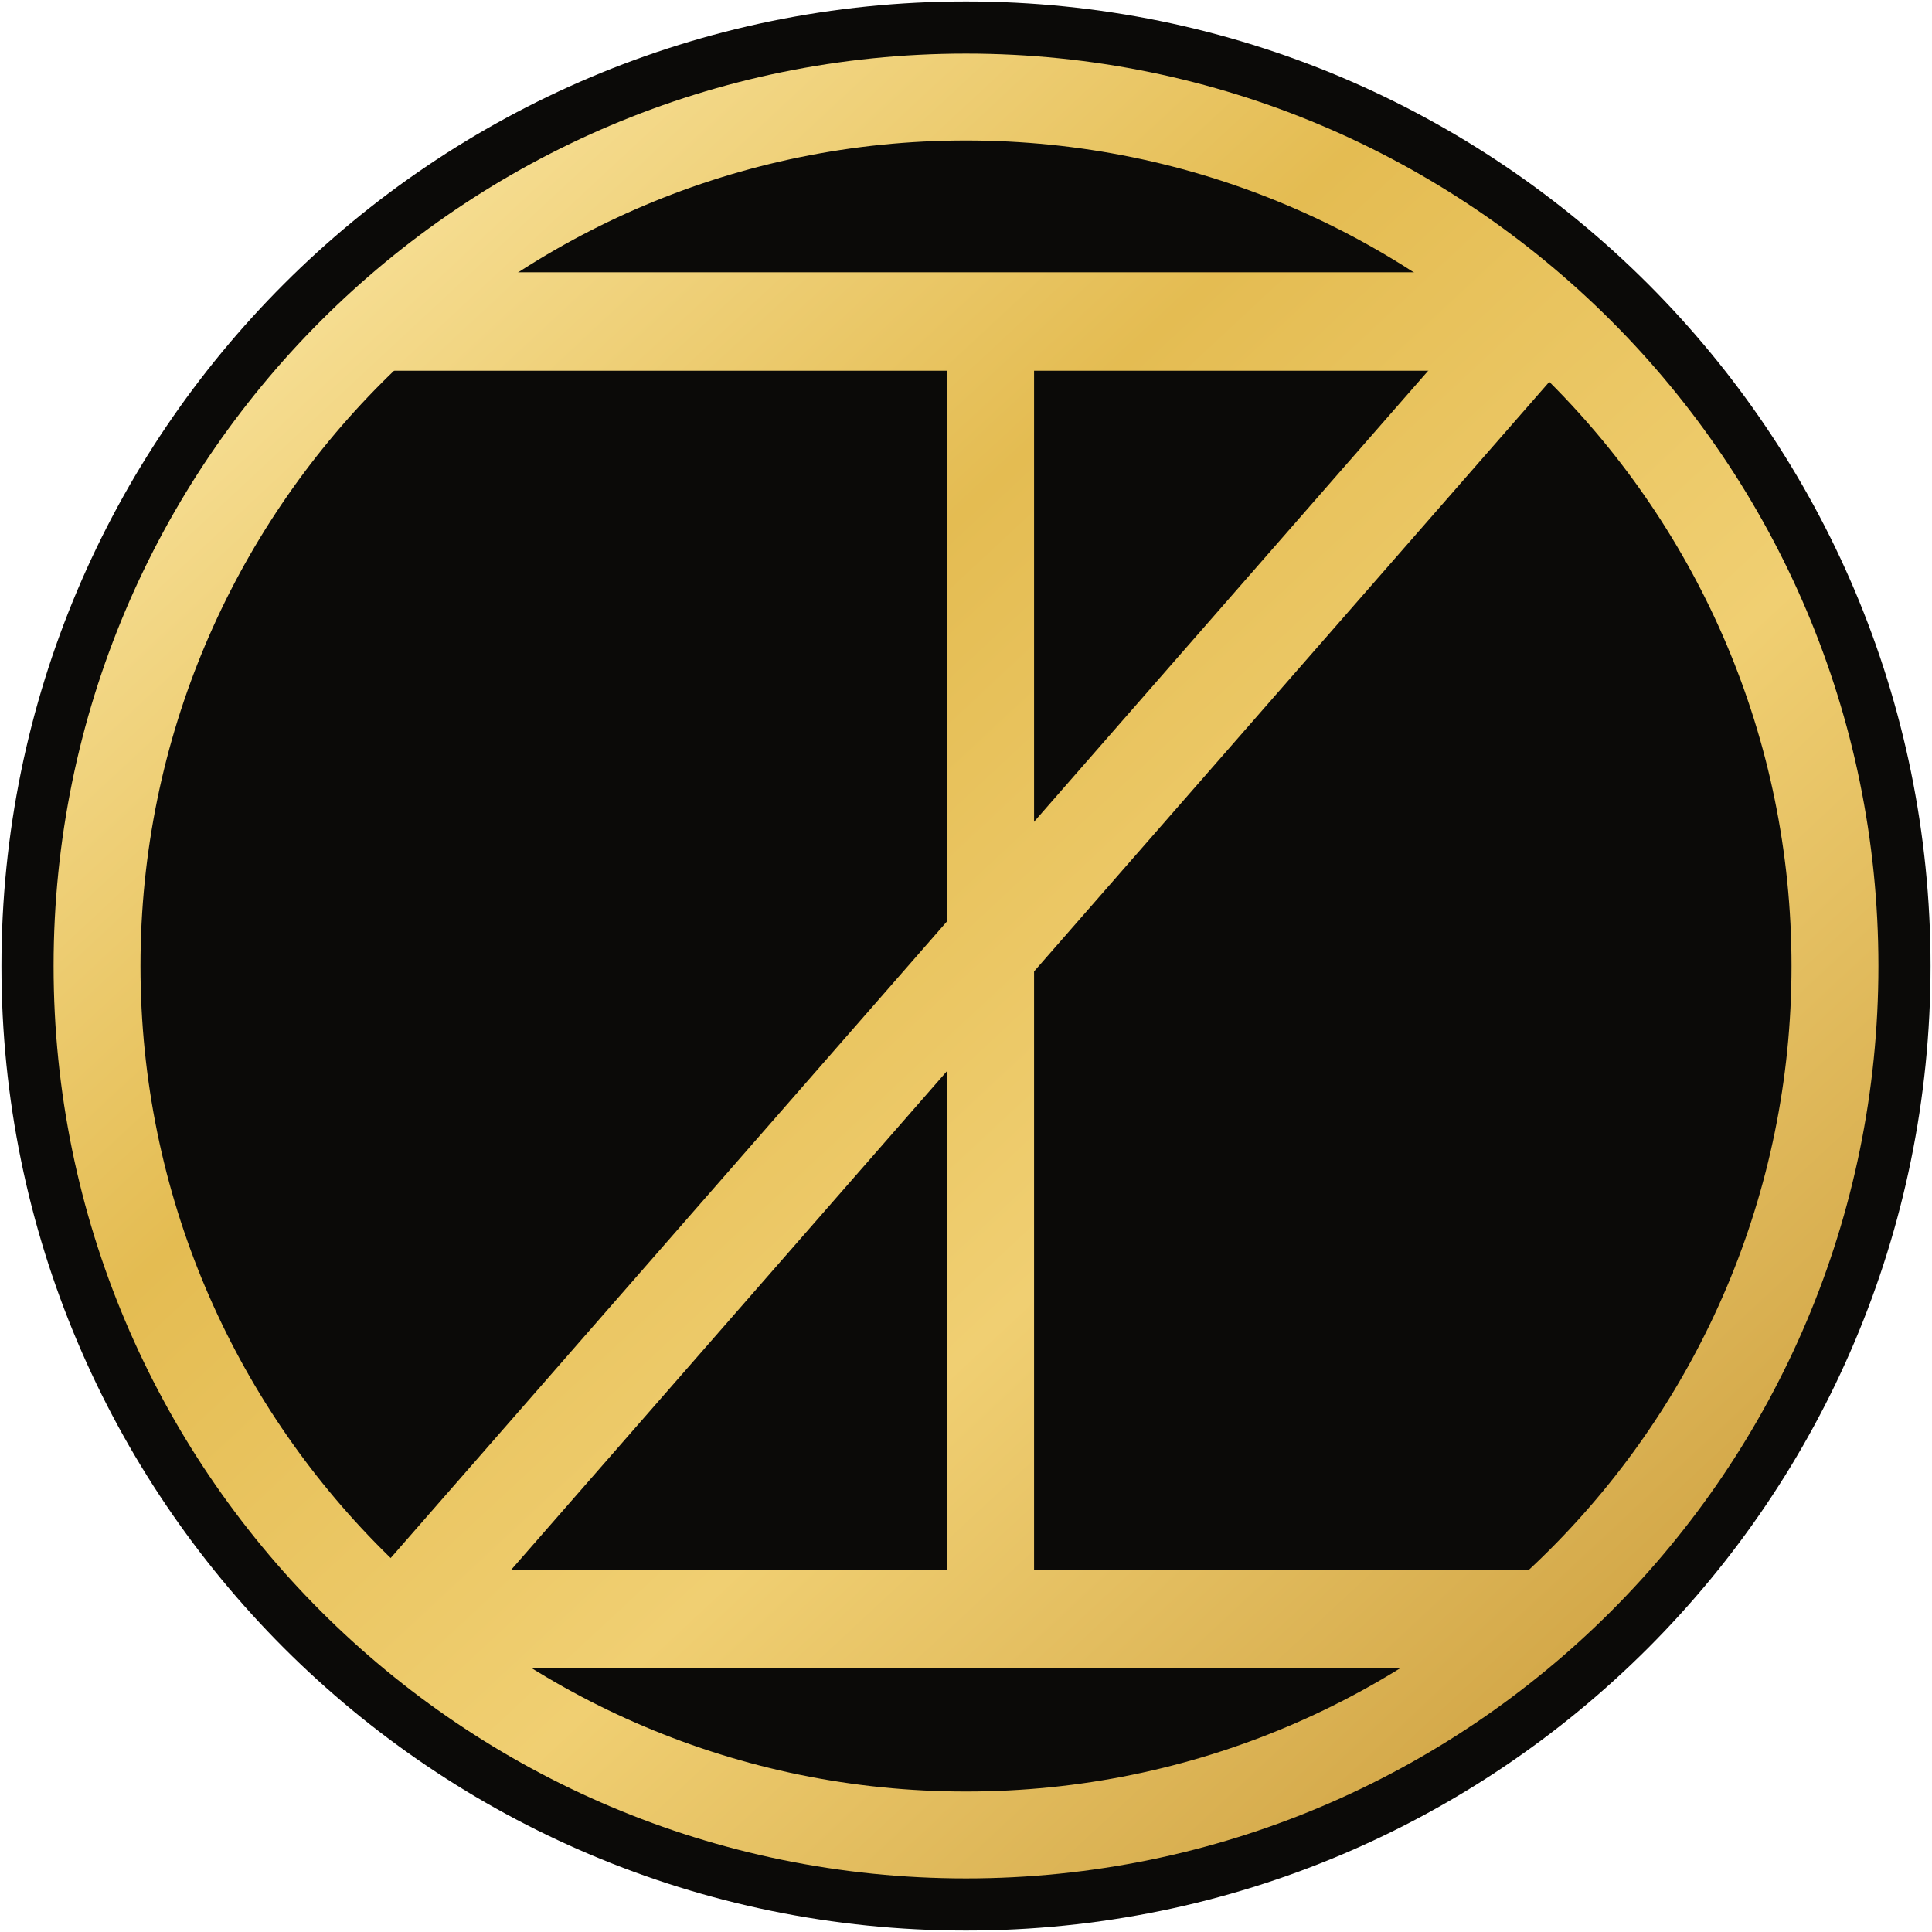
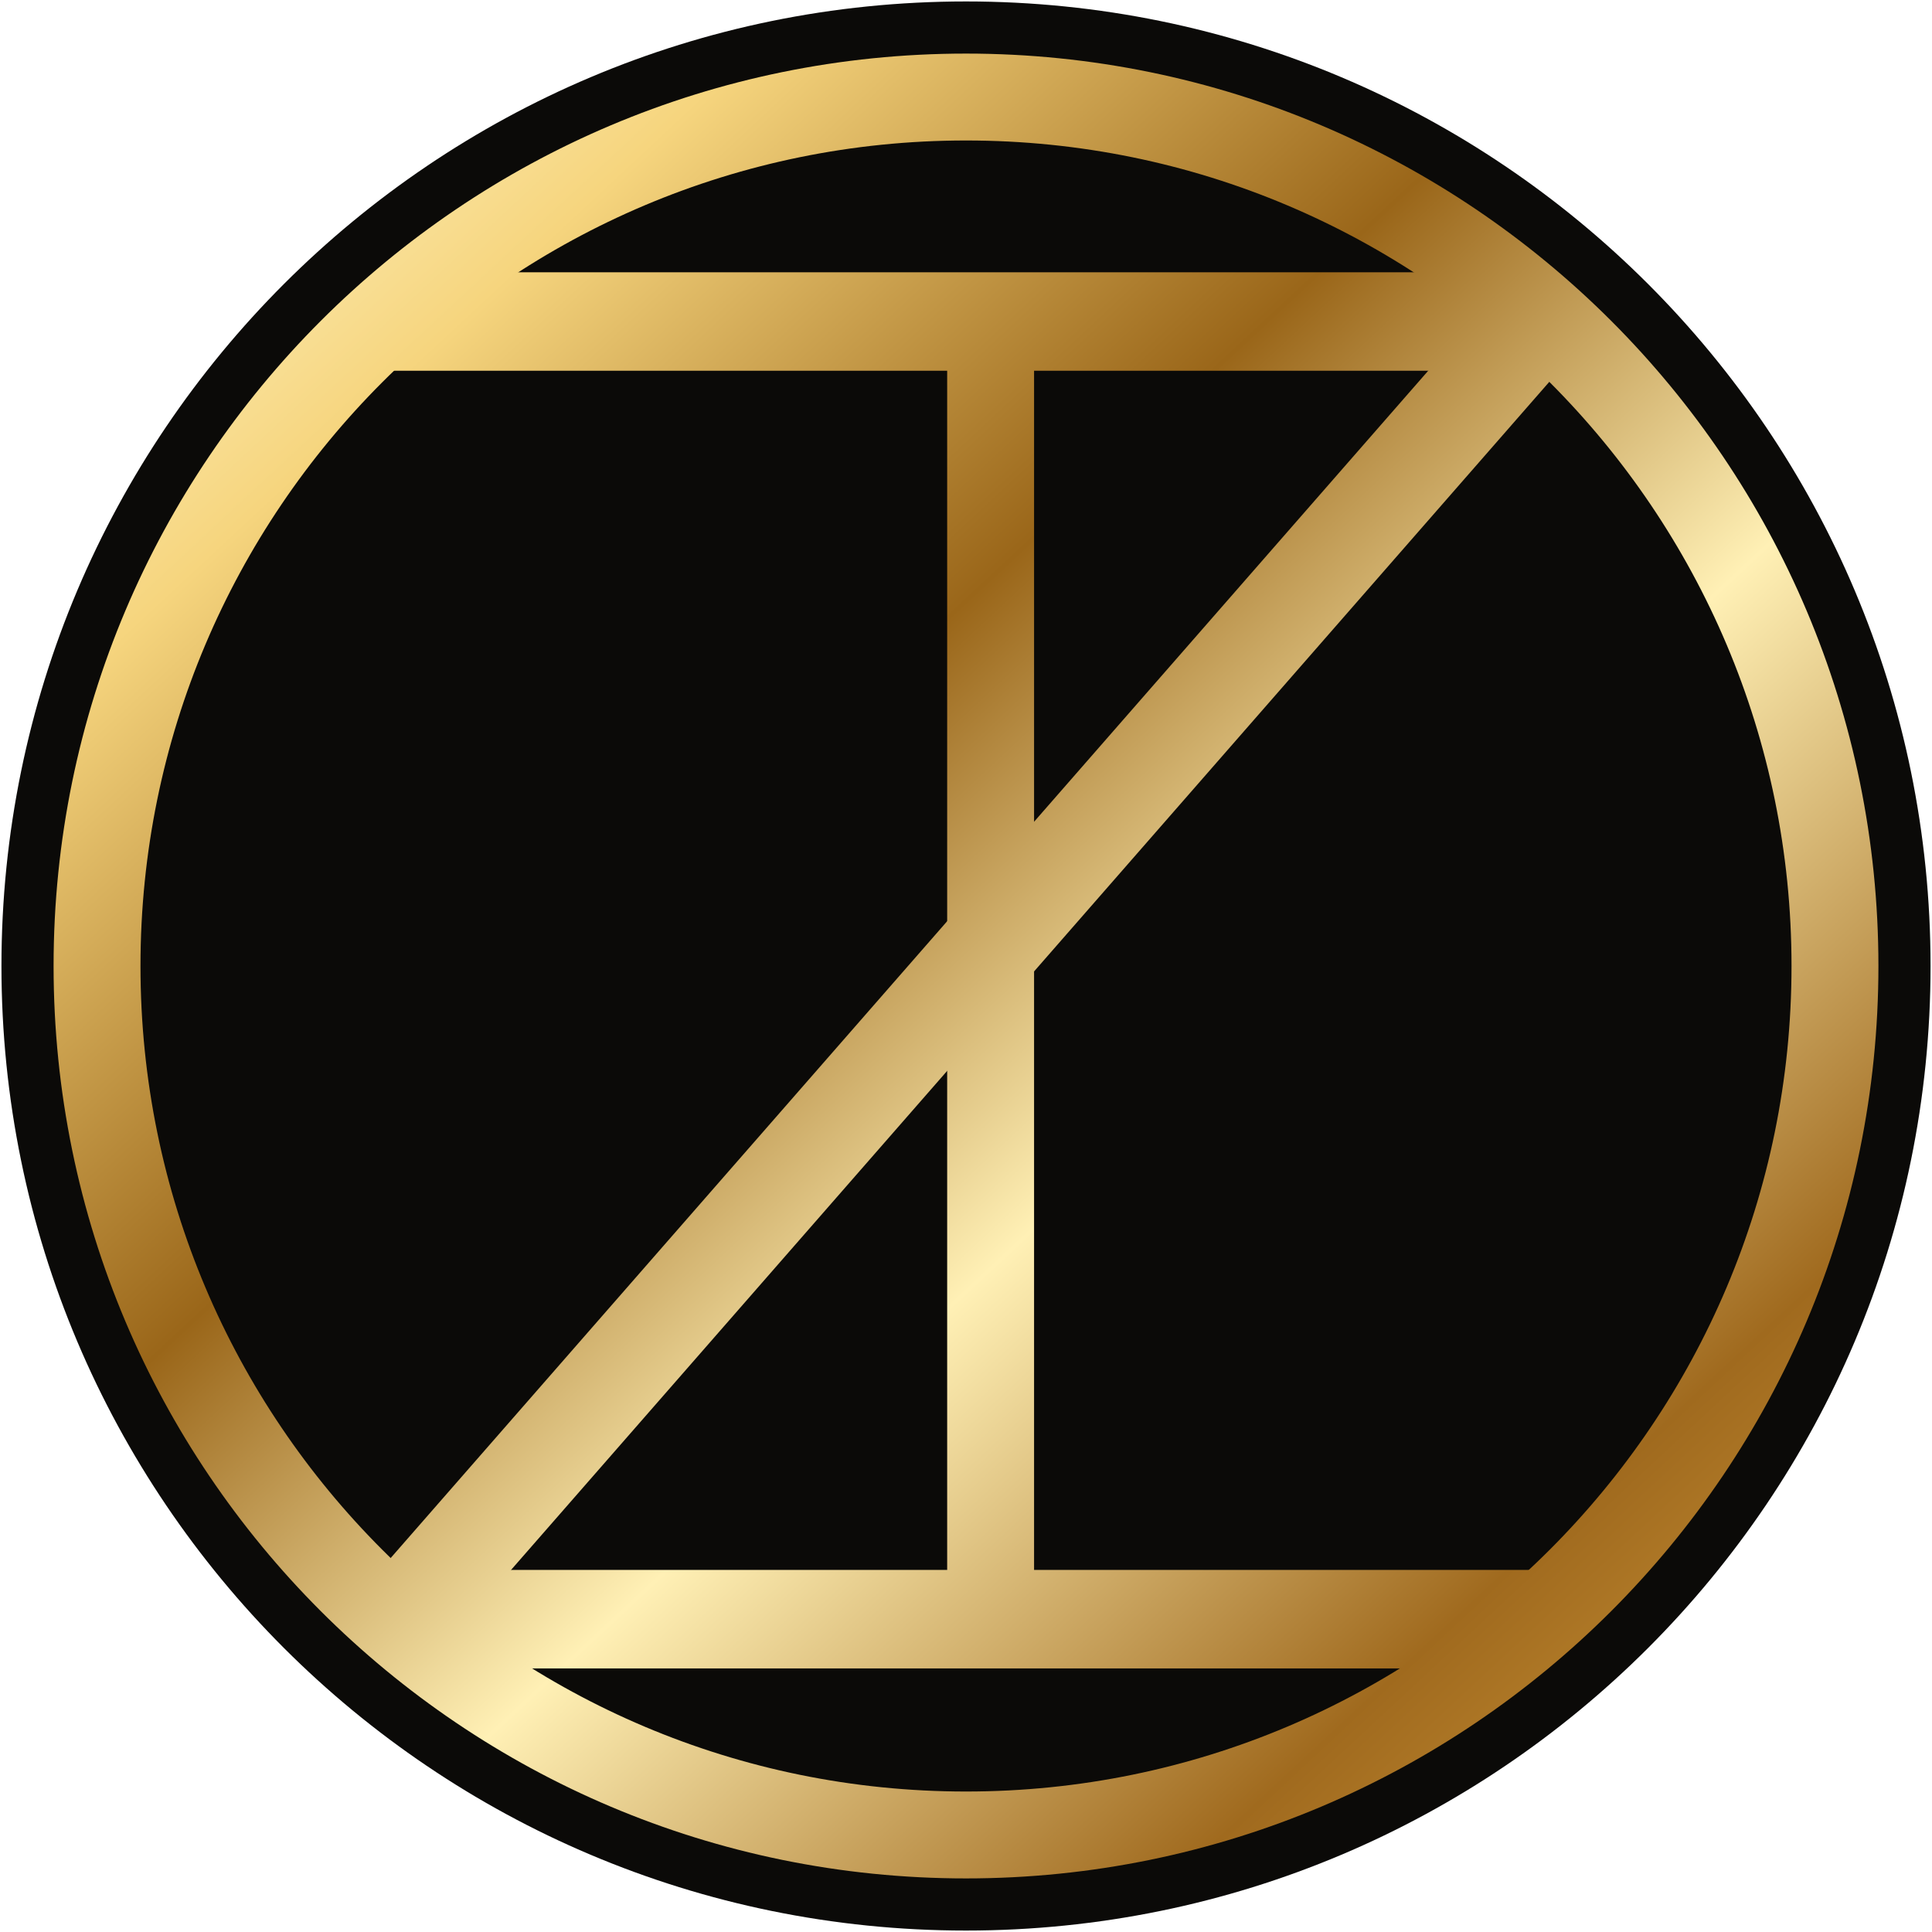
<svg xmlns="http://www.w3.org/2000/svg" viewBox="18 11 667 667">
  <defs>
    <linearGradient id="gold" gradientUnits="userSpaceOnUse" x1="80" y1="60" x2="620" y2="640">
-       <stop offset="0" stop-color="#FCE9A8" />
-       <stop offset="0.35" stop-color="#E4BC52" />
-       <stop offset="0.62" stop-color="#F0CF72" />
-       <stop offset="1" stop-color="#C99A3A" />
+       <stop offset="0" stop-color="#FFF3C4" />
+       <stop offset="0.14" stop-color="#F6D57E" />
+       <stop offset="0.38" stop-color="#9A6619" />
+       <stop offset="0.6" stop-color="#FFF0B5" />
+       <stop offset="0.85" stop-color="#A06A1E" />
+       <stop offset="1" stop-color="#CC9538" />
    </linearGradient>
    <clipPath id="in">
      <circle cx="351.5" cy="344.5" r="300" />
    </clipPath>
  </defs>
  <circle cx="351.5" cy="344.5" r="333" fill="#0B0A08" />
  <g stroke="url(#gold)" fill="none">
    <g clip-path="url(#in)" stroke-width="34">
      <line x1="140" y1="122" x2="580" y2="122" />
      <line x1="548.5" y1="122" x2="157" y2="570" />
      <line x1="120" y1="570" x2="560" y2="570" />
    </g>
    <line x1="360" y1="122" x2="360" y2="570" stroke-width="30" />
    <circle cx="351.5" cy="344.5" r="300" stroke-width="30" />
  </g>
</svg>
